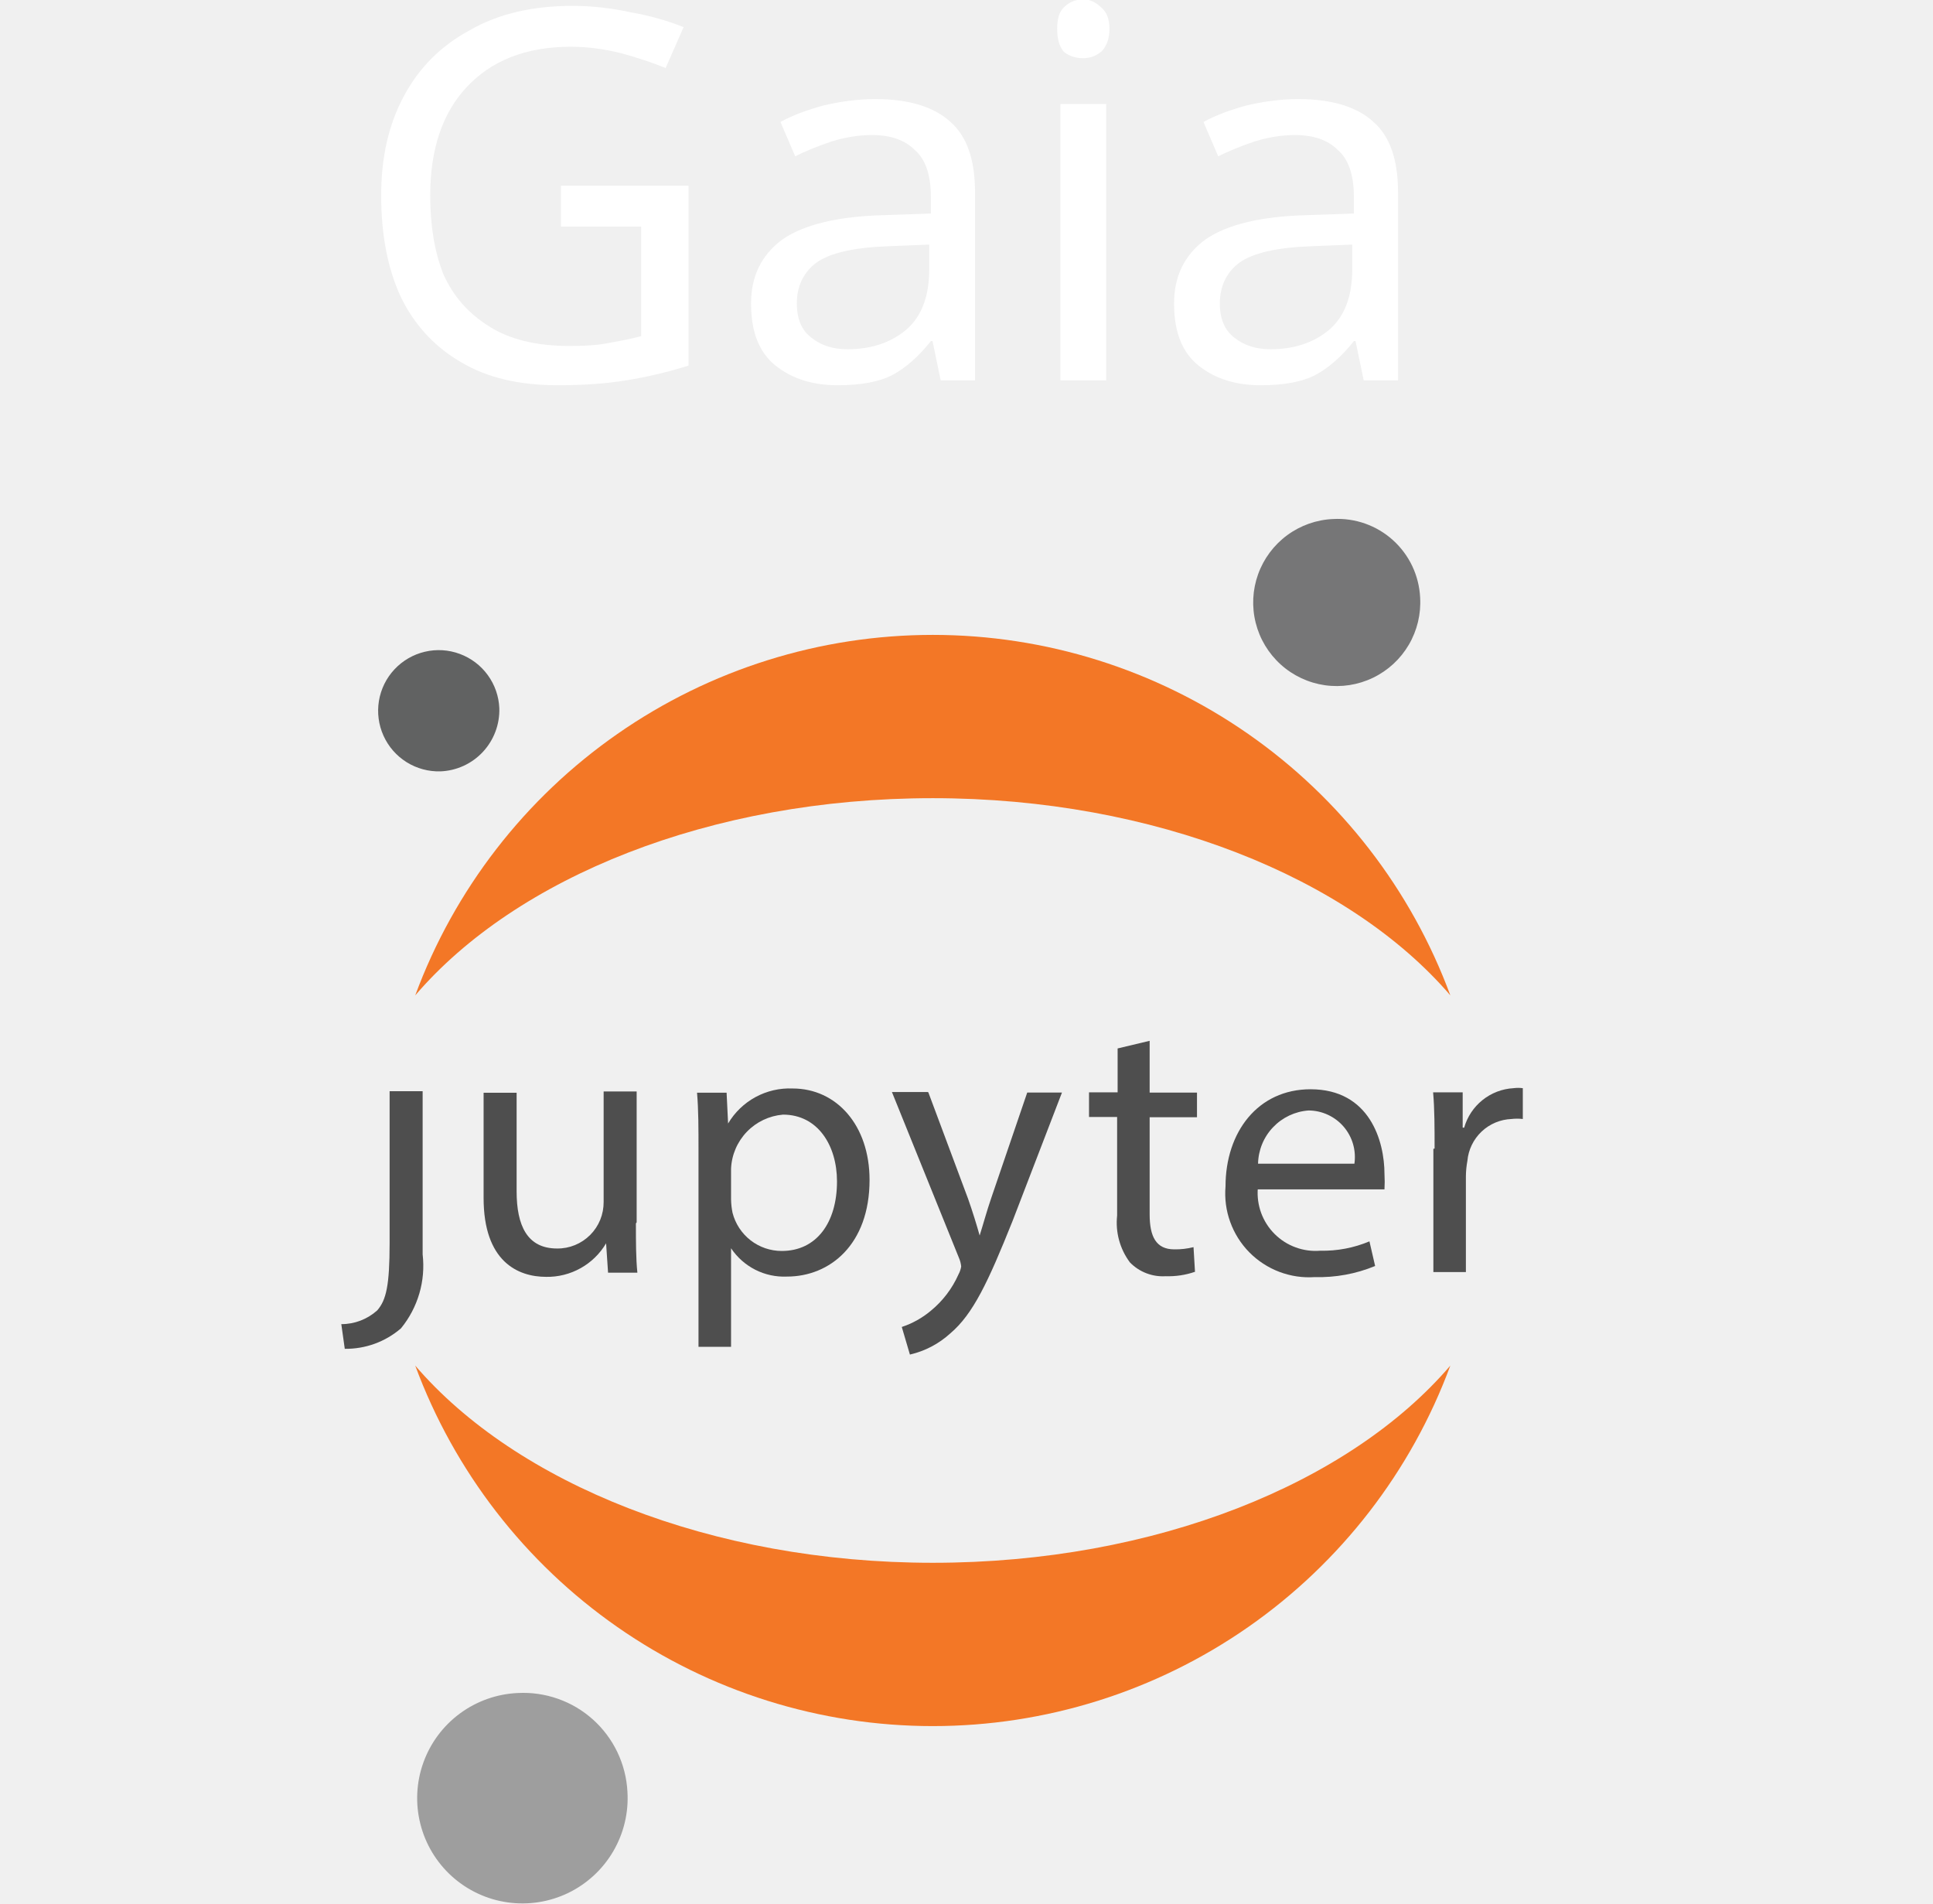
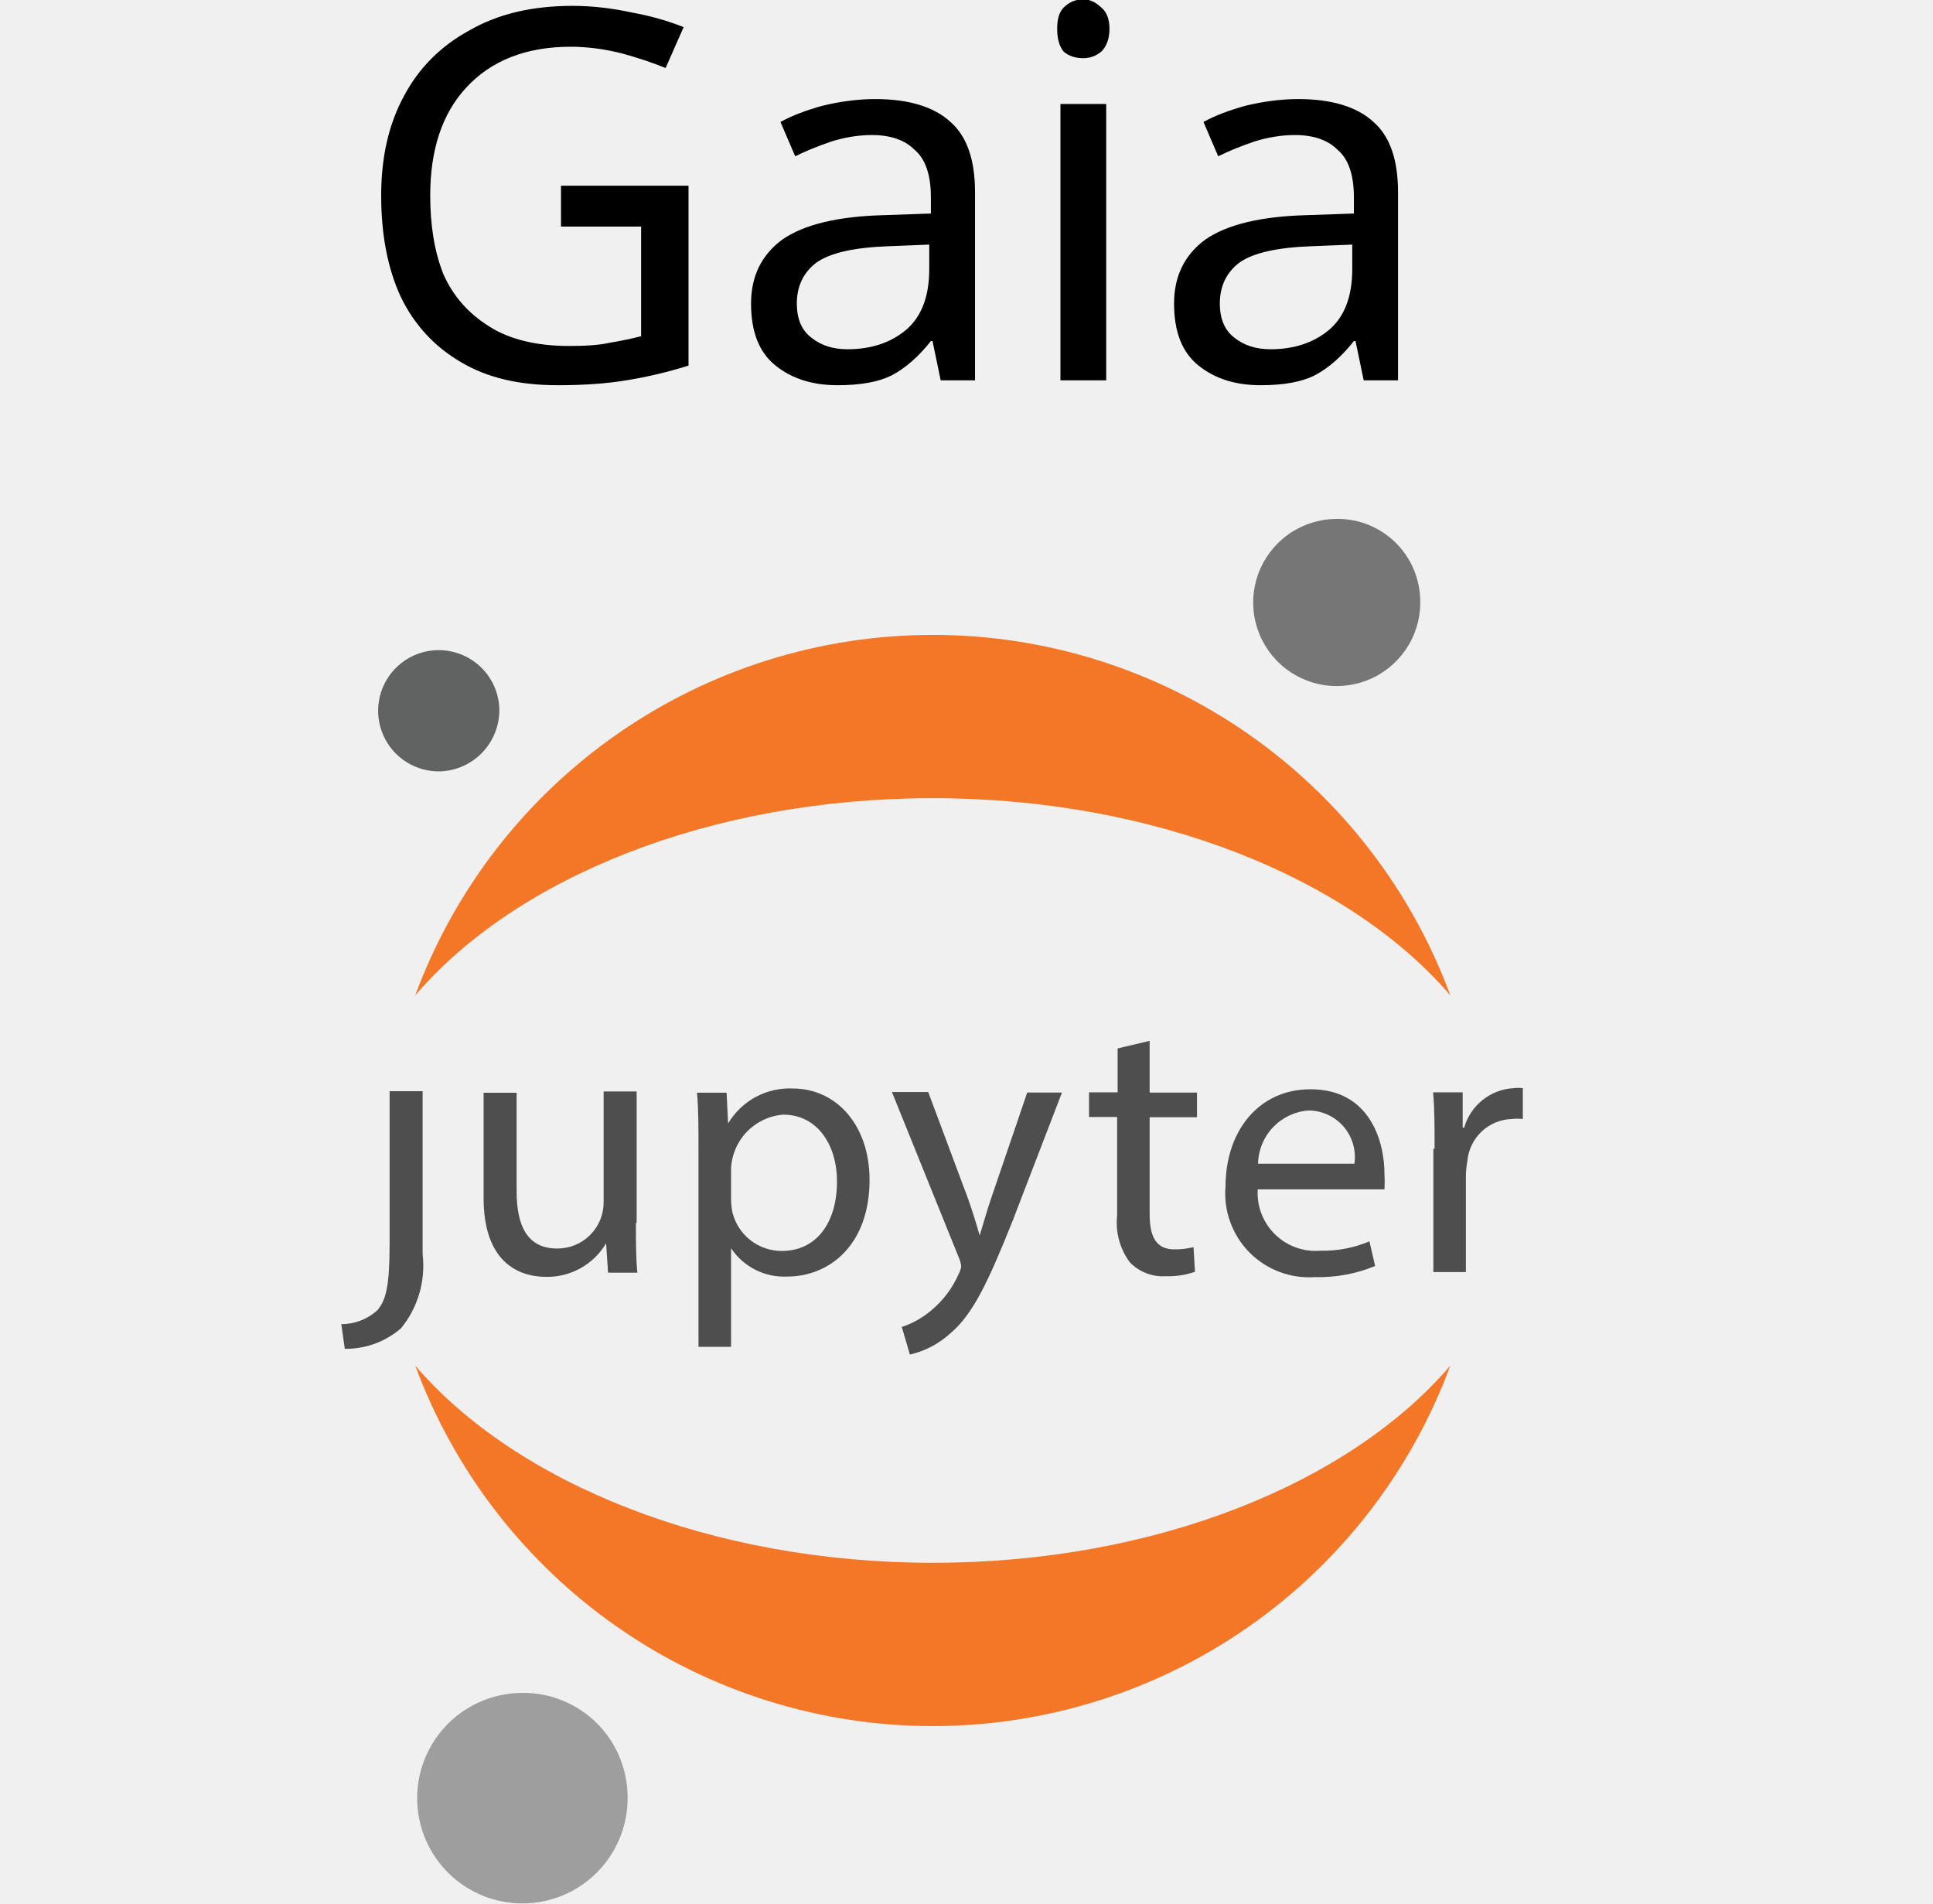
<svg xmlns="http://www.w3.org/2000/svg" xmlns:xlink="http://www.w3.org/1999/xlink" id="svg8" version="1.1" viewBox="0 0 18.475 18.189" height="18.189mm" width="18.475mm">
  <defs id="defs2">
    <path id="path0_fill" d="m 1.745,5.475 c 0,1.558 -0.125,2.065 -0.445,2.439 C 0.943,8.236 0.48,8.414 0,8.413 L 0.125,9.304 C 0.869,9.314 1.591,9.051 2.155,8.565 2.458,8.195 2.683,7.768 2.818,7.309 2.953,6.85 2.993,6.369 2.938,5.894 V 0 h -1.193 v 5.44 z" />
    <path id="path1_fill" d="m 5.502,4.763 c 0,0.668 0,1.264 0.053,1.781 H 4.496 L 4.425,5.484 C 4.203,5.859 3.886,6.169 3.506,6.381 3.126,6.594 2.697,6.702 2.261,6.695 1.229,6.695 0,6.134 0,3.846 V 0.045 H 1.193 V 3.606 c 0,1.238 0.383,2.065 1.46,2.065 C 2.875,5.674 3.095,5.632 3.3,5.548 3.505,5.464 3.691,5.34 3.848,5.184 4.005,5.027 4.129,4.84 4.213,4.635 4.296,4.43 4.338,4.21 4.336,3.989 V 0 h 1.193 v 4.727 z" />
    <path id="path2_fill" d="m 0.053,2.273 c 0,-0.828 0,-1.505 -0.053,-2.119 H 1.068 L 1.122,1.267 C 1.36,0.865 1.702,0.535 2.113,0.312 2.524,0.089 2.988,-0.018 3.454,0.002 c 1.585,0 2.778,1.327 2.778,3.303 0,2.333 -1.433,3.49 -2.982,3.49 C 2.853,6.813 2.459,6.728 2.105,6.549 1.751,6.369 1.449,6.102 1.229,5.772 v 0 3.561 H 0.053 V 2.299 Z M 1.229,4.009 c 0.003,0.162 0.021,0.322 0.053,0.481 0.101,0.395 0.331,0.746 0.653,0.996 0.323,0.25 0.719,0.385 1.127,0.384 1.255,0 1.994,-1.024 1.994,-2.511 0,-1.3 -0.694,-2.413 -1.95,-2.413 C 2.61,0.987 2.145,1.207 1.8,1.566 1.454,1.925 1.251,2.398 1.229,2.896 Z" />
    <path id="path3_fill" d="M 1.318,0.018 2.751,3.855 C 2.902,4.282 3.063,4.799 3.169,5.182 3.294,4.79 3.428,4.291 3.588,3.828 L 4.888,0.018 H 6.143 L 4.362,4.647 C 3.472,6.873 2.929,8.022 2.11,8.716 1.697,9.093 1.194,9.357 0.65,9.482 L 0.356,8.485 C 0.737,8.359 1.09,8.163 1.398,7.906 1.832,7.552 2.177,7.1 2.404,6.588 2.452,6.499 2.486,6.403 2.502,6.303 2.492,6.196 2.465,6.091 2.422,5.992 L 0,0 h 1.3 z" />
    <path id="path4_fill" d="M 2.19,0 V 1.87 H 3.9 v 0.89 H 2.19 v 3.508 c 0,0.801 0.231,1.264 0.89,1.264 C 3.314,7.536 3.548,7.509 3.775,7.452 L 3.828,8.342 C 3.488,8.46 3.129,8.514 2.769,8.502 2.53,8.517 2.292,8.48 2.069,8.394 1.846,8.308 1.644,8.175 1.478,8.004 1.115,7.519 0.95,6.914 1.015,6.312 V 2.751 H 0 V 1.861 H 1.033 V 0.276 Z" />
    <path id="path5_fill" d="M 1.177,3.579 C 1.153,3.881 1.195,4.185 1.299,4.469 1.404,4.753 1.569,5.011 1.783,5.225 1.997,5.44 2.256,5.605 2.54,5.709 2.824,5.814 3.128,5.856 3.43,5.831 4.04,5.845 4.647,5.73 5.21,5.493 l 0.205,0.89 C 4.724,6.668 3.981,6.805 3.234,6.784 2.798,6.814 2.361,6.749 1.953,6.594 1.545,6.439 1.175,6.198 0.869,5.887 0.563,5.576 0.328,5.202 0.18,4.791 0.031,4.381 -0.026,3.943 0.011,3.508 0.011,1.549 1.177,0 3.082,0 c 2.137,0 2.671,1.87 2.671,3.063 0.011,0.184 0.011,0.368 0,0.552 H 1.15 Z M 4.667,2.689 C 4.701,2.451 4.684,2.208 4.617,1.977 4.55,1.746 4.434,1.533 4.277,1.35 4.12,1.168 3.926,1.022 3.707,0.921 3.489,0.82 3.252,0.767 3.011,0.766 2.522,0.801 2.064,1.018 1.726,1.374 1.388,1.729 1.196,2.198 1.186,2.689 Z" />
    <path id="path6_fill" d="m 0.053,2.192 c 0,-0.766 0,-1.424 -0.053,-2.03 H 1.068 V 1.436 H 1.122 C 1.234,1.043 1.466,0.694 1.785,0.439 2.104,0.184 2.494,0.034 2.902,0.011 c 0.112,-0.015 0.226,-0.015 0.338,0 V 1.124 C 3.105,1.108 2.967,1.108 2.831,1.124 2.427,1.14 2.042,1.302 1.749,1.58 1.456,1.859 1.274,2.235 1.238,2.637 1.204,2.82 1.186,3.004 1.184,3.189 V 6.653 H 0.009 V 2.201 Z" />
    <path id="path7_fill" d="M 6.031,2.836 C 6.067,3.434 5.925,4.029 5.622,4.546 5.319,5.063 4.869,5.478 4.329,5.738 3.789,5.999 3.184,6.092 2.591,6.008 1.998,5.923 1.443,5.663 0.998,5.262 0.553,4.861 0.237,4.337 0.091,3.755 -0.055,3.174 -0.025,2.563 0.178,1.999 0.381,1.435 0.747,0.944 1.229,0.589 1.712,0.234 2.289,0.03 2.888,0.005 3.28,-0.017 3.673,0.039 4.044,0.17 4.415,0.301 4.756,0.503 5.048,0.767 5.34,1.03 5.577,1.348 5.746,1.703 5.914,2.058 6.011,2.443 6.031,2.836 Z" />
    <path id="path8_fill" d="M 18.696,7.122 C 10.684,7.122 3.641,4.247 0,0 1.413,3.82 3.962,7.116 7.305,9.444 10.647,11.772 14.623,13.02 18.696,13.02 c 4.073,0 8.049,-1.248 11.392,-3.576 C 33.43,7.116 35.98,3.82 37.392,0 33.76,4.247 26.744,7.122 18.696,7.122 Z" />
    <path id="path9_fill" d="m 18.696,5.897 c 8.013,0 15.055,2.876 18.696,7.122 C 35.98,9.199 33.43,5.903 30.088,3.576 26.745,1.248 22.77,0 18.696,0 14.623,0 10.647,1.248 7.305,3.576 3.962,5.903 1.413,9.199 0,13.02 3.641,8.764 10.648,5.897 18.696,5.897 Z" />
    <path id="path10_fill" d="M 7.596,3.567 C 7.643,4.32 7.464,5.07 7.083,5.722 6.703,6.373 6.136,6.897 5.457,7.226 4.777,7.554 4.015,7.673 3.268,7.567 2.52,7.461 1.822,7.135 1.26,6.631 0.699,6.126 0.3,5.466 0.116,4.734 -0.069,4.002 -0.032,3.232 0.223,2.521 0.477,1.81 0.938,1.192 1.545,0.744 2.153,0.296 2.88,0.039 3.634,0.005 4.128,-0.021 4.622,0.05 5.089,0.215 5.555,0.379 5.985,0.634 6.353,0.965 6.721,1.296 7.02,1.696 7.233,2.142 7.446,2.589 7.57,3.073 7.596,3.567 Z" />
    <path id="path11_fill" d="M 2.251,4.379 C 1.819,4.391 1.393,4.275 1.027,4.046 0.661,3.817 0.371,3.484 0.194,3.091 0.016,2.697 -0.041,2.259 0.029,1.833 0.1,1.407 0.294,1.011 0.589,0.696 0.884,0.38 1.266,0.158 1.686,0.059 2.106,-0.041 2.546,-0.014 2.951,0.137 3.356,0.287 3.708,0.553 3.962,0.903 4.216,1.252 4.361,1.669 4.378,2.1 4.395,2.684 4.181,3.25 3.783,3.677 3.385,4.104 2.834,4.356 2.251,4.379 Z" />
  </defs>
  <g transform="translate(-52.19809,-137.2597)" style="display:none" id="layer1">
    <g transform="translate(-25.43288)" id="g1843">
      <g id="g1240" transform="matrix(0.2645833,0,0,0.2645833,-353.1664,-506.9874)">
        <g id="g1238" style="mix-blend-mode:normal">
          <g id="g1236" style="mix-blend-mode:normal">
            <g id="g1202" style="mix-blend-mode:normal">
              <g id="g1200" style="mix-blend-mode:normal">
                <g id="g1162" style="mix-blend-mode:normal">
                  <g id="g1160" style="mix-blend-mode:normal">
                    <use height="100%" width="100%" y="0" x="0" xlink:href="#path0_fill" transform="translate(1640.54,2474.36)" style="mix-blend-mode:normal;fill:#4e4e4e" id="use1158" />
                  </g>
                </g>
                <g id="g1168" style="mix-blend-mode:normal">
                  <g id="g1166" style="mix-blend-mode:normal">
                    <use height="100%" width="100%" y="0" x="0" xlink:href="#path1_fill" transform="translate(1645.68,2474.37)" style="mix-blend-mode:normal;fill:#4e4e4e" id="use1164" />
                  </g>
                </g>
                <g id="g1174" style="mix-blend-mode:normal">
                  <g id="g1172" style="mix-blend-mode:normal">
                    <use height="100%" width="100%" y="0" x="0" xlink:href="#path2_fill" transform="translate(1653.39,2474.26)" style="mix-blend-mode:normal;fill:#4e4e4e" id="use1170" />
                  </g>
                </g>
                <g id="g1180" style="mix-blend-mode:normal">
                  <g id="g1178" style="mix-blend-mode:normal">
                    <use height="100%" width="100%" y="0" x="0" xlink:href="#path3_fill" transform="translate(1660.43,2474.39)" style="mix-blend-mode:normal;fill:#4e4e4e" id="use1176" />
                  </g>
                </g>
                <g id="g1186" style="mix-blend-mode:normal">
                  <g id="g1184" style="mix-blend-mode:normal">
                    <use height="100%" width="100%" y="0" x="0" xlink:href="#path4_fill" transform="translate(1667.55,2472.54)" style="mix-blend-mode:normal;fill:#4e4e4e" id="use1182" />
                  </g>
                </g>
                <g id="g1192" style="mix-blend-mode:normal">
                  <g id="g1190" style="mix-blend-mode:normal">
                    <use height="100%" width="100%" y="0" x="0" xlink:href="#path5_fill" transform="translate(1672.47,2474.29)" style="mix-blend-mode:normal;fill:#4e4e4e" id="use1188" />
                  </g>
                </g>
                <g id="g1198" style="mix-blend-mode:normal">
                  <g id="g1196" style="mix-blend-mode:normal">
                    <use height="100%" width="100%" y="0" x="0" xlink:href="#path6_fill" transform="translate(1679.98,2474.24)" style="mix-blend-mode:normal;fill:#4e4e4e" id="use1194" />
                  </g>
                </g>
              </g>
            </g>
            <g id="g1234" style="mix-blend-mode:normal">
              <g id="g1208" style="mix-blend-mode:normal">
                <g id="g1206" style="mix-blend-mode:normal">
                  <use height="100%" width="100%" y="0" x="0" xlink:href="#path7_fill" transform="translate(1673.48,2453.69)" style="mix-blend-mode:normal;fill:#767677" id="use1204" />
                </g>
              </g>
              <g id="g1214" style="mix-blend-mode:normal">
                <g id="g1212" style="mix-blend-mode:normal">
                  <use height="100%" width="100%" y="0" x="0" xlink:href="#path8_fill" transform="translate(1643.21,2484.27)" style="mix-blend-mode:normal;fill:#f37726" id="use1210" />
                </g>
              </g>
              <g id="g1220" style="mix-blend-mode:normal">
                <g id="g1218" style="mix-blend-mode:normal">
                  <use height="100%" width="100%" y="0" x="0" xlink:href="#path9_fill" transform="translate(1643.21,2457.88)" style="mix-blend-mode:normal;fill:#f37726" id="use1216" />
                </g>
              </g>
              <g id="g1226" style="mix-blend-mode:normal">
                <g id="g1224" style="mix-blend-mode:normal">
                  <use height="100%" width="100%" y="0" x="0" xlink:href="#path10_fill" transform="translate(1643.28,2496.09)" style="mix-blend-mode:normal;fill:#9e9e9e" id="use1222" />
                </g>
              </g>
              <g id="g1232" style="mix-blend-mode:normal">
                <g id="g1230" style="mix-blend-mode:normal">
                  <use height="100%" width="100%" y="0" x="0" xlink:href="#path11_fill" transform="translate(1641.87,2458.43)" style="mix-blend-mode:normal;fill:#616262" id="use1228" />
                </g>
              </g>
            </g>
          </g>
        </g>
      </g>
      <text id="text1244" y="140.895" x="77.468" style="font-style:normal;font-variant:normal;font-weight:normal;font-stretch:normal;font-size:10.583px;line-height:125%;font-family:'Bitstream Charter';-inkscape-font-specification:'Bitstream Charter';letter-spacing:0px;word-spacing:0px;fill:#000000;fill-opacity:1;stroke:none;stroke-width:0.265px;stroke-linecap:butt;stroke-linejoin:miter;stroke-opacity:1" xml:space="preserve">
        <tspan style="font-size:4.939px;stroke-width:0.265px" y="140.895" x="77.468" id="tspan1242">Herschel</tspan>
      </text>
    </g>
  </g>
  <g transform="translate(-52.19809,-137.2597)" style="display:none" id="layer2">
    <g id="g1797">
      <g transform="matrix(0.2645833,0,0,0.2645833,-378.5993,-506.9874)" id="Canvas">
        <g style="mix-blend-mode:normal" id="g1014">
          <g style="mix-blend-mode:normal" id="g1012">
            <g style="mix-blend-mode:normal" id="Group">
              <g style="mix-blend-mode:normal" id="g">
                <g style="mix-blend-mode:normal" id="path">
                  <g style="mix-blend-mode:normal" id="path9 fill">
                    <use id="use949" style="mix-blend-mode:normal;fill:#4e4e4e" transform="translate(1640.54,2474.36)" xlink:href="#path0_fill" x="0" y="0" width="100%" height="100%" />
                  </g>
                </g>
                <g style="mix-blend-mode:normal" id="g956">
                  <g style="mix-blend-mode:normal" id="path10 fill">
                    <use id="use953" style="mix-blend-mode:normal;fill:#4e4e4e" transform="translate(1645.68,2474.37)" xlink:href="#path1_fill" x="0" y="0" width="100%" height="100%" />
                  </g>
                </g>
                <g style="mix-blend-mode:normal" id="g961">
                  <g style="mix-blend-mode:normal" id="path11 fill">
                    <use id="use958" style="mix-blend-mode:normal;fill:#4e4e4e" transform="translate(1653.39,2474.26)" xlink:href="#path2_fill" x="0" y="0" width="100%" height="100%" />
                  </g>
                </g>
                <g style="mix-blend-mode:normal" id="g966">
                  <g style="mix-blend-mode:normal" id="path12 fill">
                    <use id="use963" style="mix-blend-mode:normal;fill:#4e4e4e" transform="translate(1660.43,2474.39)" xlink:href="#path3_fill" x="0" y="0" width="100%" height="100%" />
                  </g>
                </g>
                <g style="mix-blend-mode:normal" id="g971">
                  <g style="mix-blend-mode:normal" id="path13 fill">
                    <use id="use968" style="mix-blend-mode:normal;fill:#4e4e4e" transform="translate(1667.55,2472.54)" xlink:href="#path4_fill" x="0" y="0" width="100%" height="100%" />
                  </g>
                </g>
                <g style="mix-blend-mode:normal" id="g976">
                  <g style="mix-blend-mode:normal" id="path14 fill">
                    <use id="use973" style="mix-blend-mode:normal;fill:#4e4e4e" transform="translate(1672.47,2474.29)" xlink:href="#path5_fill" x="0" y="0" width="100%" height="100%" />
                  </g>
                </g>
                <g style="mix-blend-mode:normal" id="g981">
                  <g style="mix-blend-mode:normal" id="path15 fill">
                    <use id="use978" style="mix-blend-mode:normal;fill:#4e4e4e" transform="translate(1679.98,2474.24)" xlink:href="#path6_fill" x="0" y="0" width="100%" height="100%" />
                  </g>
                </g>
              </g>
            </g>
            <g style="mix-blend-mode:normal" id="g1010">
              <g style="mix-blend-mode:normal" id="g988">
                <g style="mix-blend-mode:normal" id="path16 fill">
                  <use id="use985" style="mix-blend-mode:normal;fill:#767677" transform="translate(1673.48,2453.69)" xlink:href="#path7_fill" x="0" y="0" width="100%" height="100%" />
                </g>
              </g>
              <g style="mix-blend-mode:normal" id="g993">
                <g style="mix-blend-mode:normal" id="path17 fill">
                  <use id="use990" style="mix-blend-mode:normal;fill:#f37726" transform="translate(1643.21,2484.27)" xlink:href="#path8_fill" x="0" y="0" width="100%" height="100%" />
                </g>
              </g>
              <g style="mix-blend-mode:normal" id="g998">
                <g style="mix-blend-mode:normal" id="path18 fill">
                  <use id="use995" style="mix-blend-mode:normal;fill:#f37726" transform="translate(1643.21,2457.88)" xlink:href="#path9_fill" x="0" y="0" width="100%" height="100%" />
                </g>
              </g>
              <g style="mix-blend-mode:normal" id="g1003">
                <g style="mix-blend-mode:normal" id="path19 fill">
                  <use id="use1000" style="mix-blend-mode:normal;fill:#9e9e9e" transform="translate(1643.28,2496.09)" xlink:href="#path10_fill" x="0" y="0" width="100%" height="100%" />
                </g>
              </g>
              <g style="mix-blend-mode:normal" id="g1008">
                <g style="mix-blend-mode:normal" id="path20 fill">
                  <use id="use1005" style="mix-blend-mode:normal;fill:#616262" transform="translate(1641.87,2458.43)" xlink:href="#path11_fill" x="0" y="0" width="100%" height="100%" />
                </g>
              </g>
            </g>
          </g>
        </g>
      </g>
      <text xml:space="preserve" style="font-style:normal;font-variant:normal;font-weight:normal;font-stretch:normal;font-size:10.583px;line-height:125%;font-family:'Bitstream Charter';-inkscape-font-specification:'Bitstream Charter';letter-spacing:0px;word-spacing:0px;fill:#000000;fill-opacity:1;stroke:none;stroke-width:0.265px;stroke-linecap:butt;stroke-linejoin:miter;stroke-opacity:1" x="54.081" y="140.895" id="text1093">
        <tspan id="tspan1091" x="54.081" y="140.895" style="font-size:4.939px;stroke-width:0.265px">JWST</tspan>
      </text>
    </g>
  </g>
  <g transform="translate(-52.19809,-137.2597)" style="display:inline" id="layer3">
    <g transform="translate(-50.86577,0.29234)" id="g1889">
      <g id="g1328" transform="matrix(0.2645833,0,0,0.2645833,-327.7335,-507.2797)">
        <g id="g1326" style="mix-blend-mode:normal">
          <g id="g1324" style="mix-blend-mode:normal">
            <g id="g1290" style="mix-blend-mode:normal">
              <g id="g1288" style="mix-blend-mode:normal">
                <g id="g1250" style="mix-blend-mode:normal">
                  <g id="g1248" style="mix-blend-mode:normal">
                    <use height="100%" width="100%" y="0" x="0" xlink:href="#path0_fill" transform="translate(1640.54,2474.36)" style="mix-blend-mode:normal;fill:#4e4e4e" id="use1246" />
                  </g>
                </g>
                <g id="g1256" style="mix-blend-mode:normal">
                  <g id="g1254" style="mix-blend-mode:normal">
                    <use height="100%" width="100%" y="0" x="0" xlink:href="#path1_fill" transform="translate(1645.68,2474.37)" style="mix-blend-mode:normal;fill:#4e4e4e" id="use1252" />
                  </g>
                </g>
                <g id="g1262" style="mix-blend-mode:normal">
                  <g id="g1260" style="mix-blend-mode:normal">
                    <use height="100%" width="100%" y="0" x="0" xlink:href="#path2_fill" transform="translate(1653.39,2474.26)" style="mix-blend-mode:normal;fill:#4e4e4e" id="use1258" />
                  </g>
                </g>
                <g id="g1268" style="mix-blend-mode:normal">
                  <g id="g1266" style="mix-blend-mode:normal">
                    <use height="100%" width="100%" y="0" x="0" xlink:href="#path3_fill" transform="translate(1660.43,2474.39)" style="mix-blend-mode:normal;fill:#4e4e4e" id="use1264" />
                  </g>
                </g>
                <g id="g1274" style="mix-blend-mode:normal">
                  <g id="g1272" style="mix-blend-mode:normal">
                    <use height="100%" width="100%" y="0" x="0" xlink:href="#path4_fill" transform="translate(1667.55,2472.54)" style="mix-blend-mode:normal;fill:#4e4e4e" id="use1270" />
                  </g>
                </g>
                <g id="g1280" style="mix-blend-mode:normal">
                  <g id="g1278" style="mix-blend-mode:normal">
                    <use height="100%" width="100%" y="0" x="0" xlink:href="#path5_fill" transform="translate(1672.47,2474.29)" style="mix-blend-mode:normal;fill:#4e4e4e" id="use1276" />
                  </g>
                </g>
                <g id="g1286" style="mix-blend-mode:normal">
                  <g id="g1284" style="mix-blend-mode:normal">
                    <use height="100%" width="100%" y="0" x="0" xlink:href="#path6_fill" transform="translate(1679.98,2474.24)" style="mix-blend-mode:normal;fill:#4e4e4e" id="use1282" />
                  </g>
                </g>
              </g>
            </g>
            <g id="g1322" style="mix-blend-mode:normal">
              <g id="g1296" style="mix-blend-mode:normal">
                <g id="g1294" style="mix-blend-mode:normal">
                  <use height="100%" width="100%" y="0" x="0" xlink:href="#path7_fill" transform="translate(1673.48,2453.69)" style="mix-blend-mode:normal;fill:#767677" id="use1292" />
                </g>
              </g>
              <g id="g1302" style="mix-blend-mode:normal">
                <g id="g1300" style="mix-blend-mode:normal">
                  <use height="100%" width="100%" y="0" x="0" xlink:href="#path8_fill" transform="translate(1643.21,2484.27)" style="mix-blend-mode:normal;fill:#f37726" id="use1298" />
                </g>
              </g>
              <g id="g1308" style="mix-blend-mode:normal">
                <g id="g1306" style="mix-blend-mode:normal">
                  <use height="100%" width="100%" y="0" x="0" xlink:href="#path9_fill" transform="translate(1643.21,2457.88)" style="mix-blend-mode:normal;fill:#f37726" id="use1304" />
                </g>
              </g>
              <g id="g1314" style="mix-blend-mode:normal">
                <g id="g1312" style="mix-blend-mode:normal">
                  <use height="100%" width="100%" y="0" x="0" xlink:href="#path10_fill" transform="translate(1643.28,2496.09)" style="mix-blend-mode:normal;fill:#9e9e9e" id="use1310" />
                </g>
              </g>
              <g id="g1320" style="mix-blend-mode:normal">
                <g id="g1318" style="mix-blend-mode:normal">
                  <use height="100%" width="100%" y="0" x="0" xlink:href="#path11_fill" transform="translate(1641.87,2458.43)" style="mix-blend-mode:normal;fill:#616262" id="use1316" />
                </g>
              </g>
            </g>
          </g>
        </g>
      </g>
-       <text id="text1332" y="140.602" x="106.409" style="font-style:normal;font-variant:normal;font-weight:normal;font-stretch:normal;font-size:10.583px;line-height:125%;font-family:'Bitstream Charter';-inkscape-font-specification:'Bitstream Charter';letter-spacing:0px;word-spacing:0px;fill:#FFFFFF;fill-opacity:1;stroke:none;stroke-width:0.265px;stroke-linecap:butt;stroke-linejoin:miter;stroke-opacity:1" xml:space="preserve">
+       <text id="text1332" y="140.602" x="106.409" style="font-style:normal;font-variant:normal;font-weight:normal;font-stretch:normal;font-size:10.583px;line-height:125%;font-family:'Bitstream Charter';-inkscape-font-specification:'Bitstream Charter';letter-spacing:0px;word-spacing:0px;fill-opacity:1;stroke:none;stroke-width:0.265px;stroke-linecap:butt;stroke-linejoin:miter;stroke-opacity:1" xml:space="preserve">
        <tspan style="font-size:4.939px;stroke-width:0.265px" y="140.602" x="106.409" id="tspan1330">Gaia</tspan>
      </text>
    </g>
  </g>
</svg>
